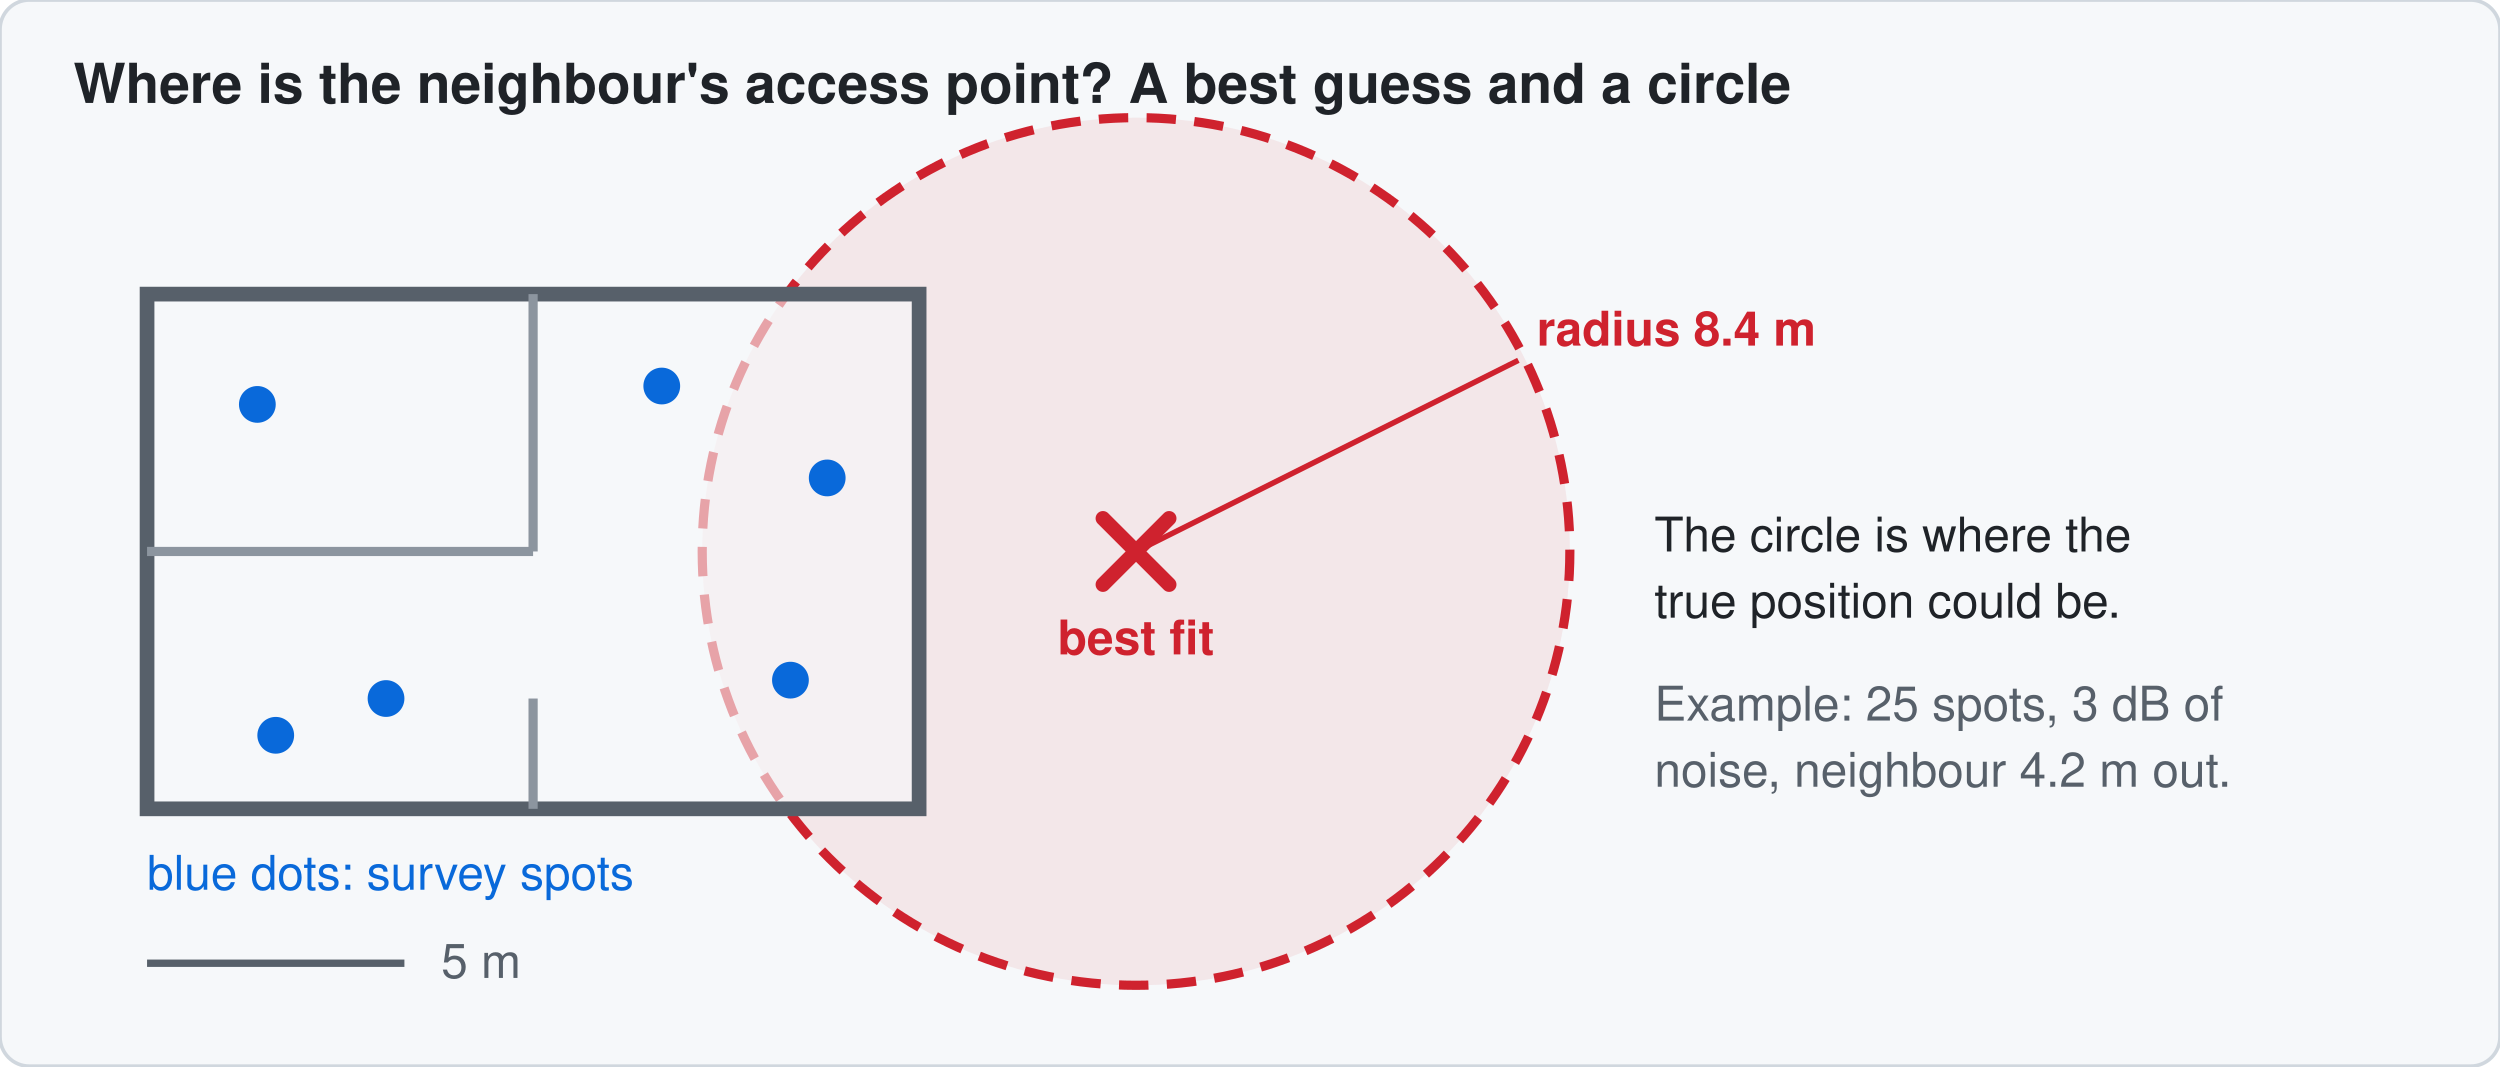
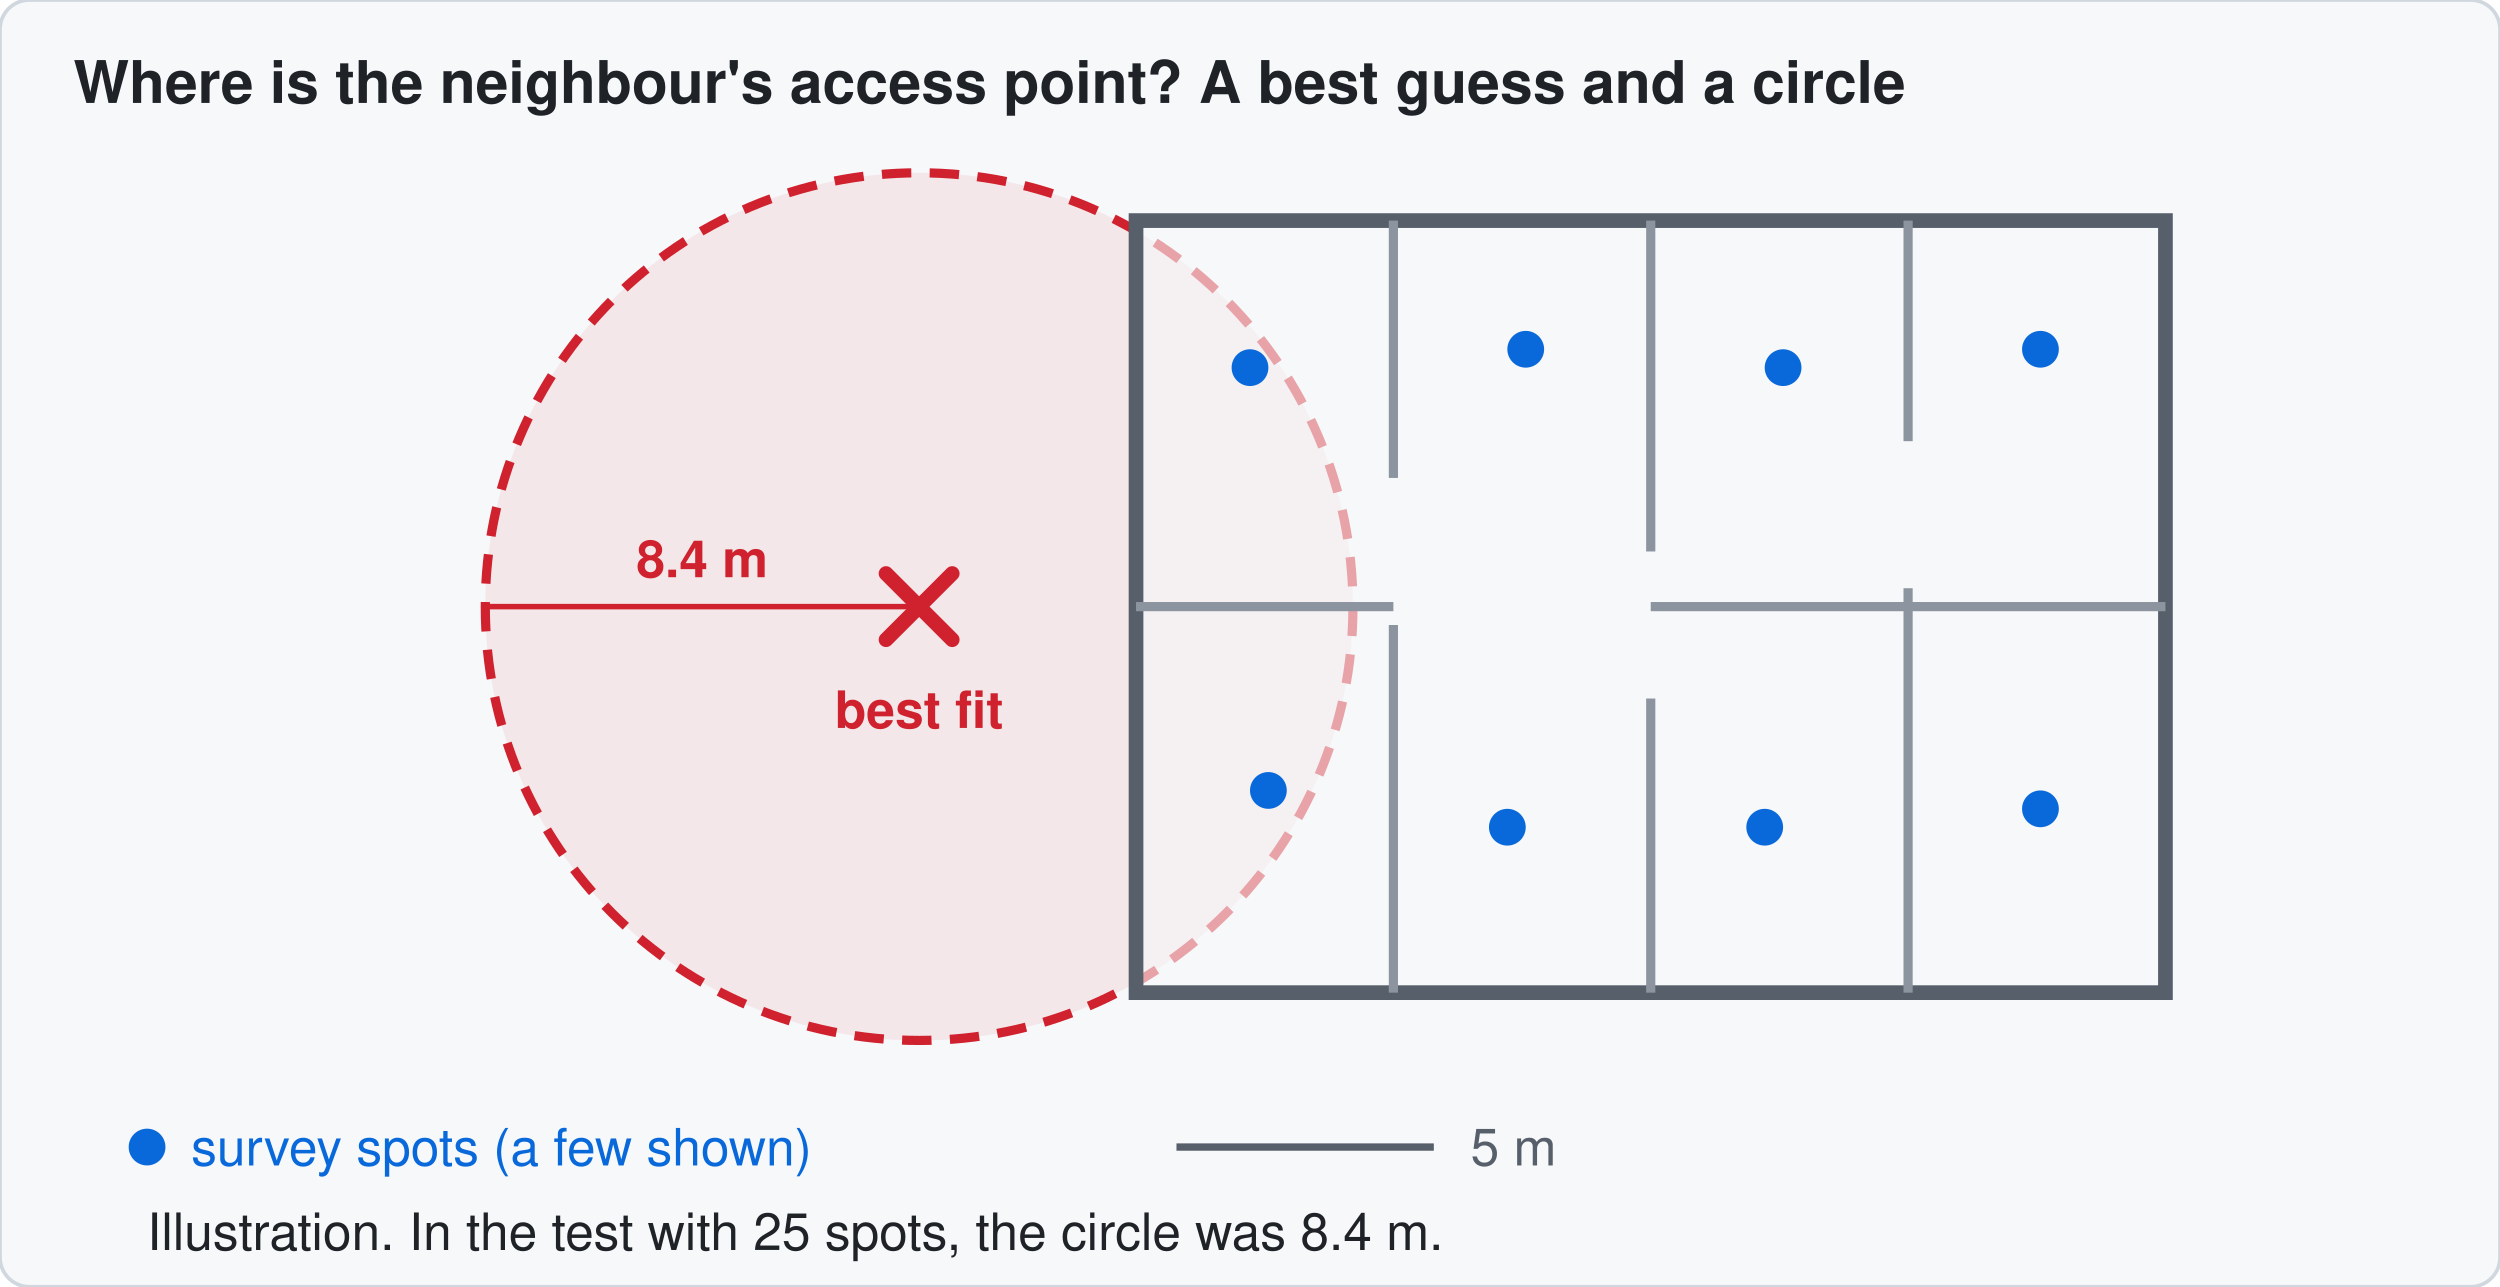
- <svg xmlns="http://www.w3.org/2000/svg" viewBox="0 0 680 290" width="680" height="290" font-family="system-ui, -apple-system, 'Segoe UI', Helvetica, Arial, sans-serif" font-size="14">
-   <rect width="680" height="290" rx="8" fill="#f6f8fa" stroke="#d0d7de" />
-   <text x="20" y="28" font-size="15" font-weight="600" fill="#1f2328">Where is the neighbour's access point? A best guess and a circle</text>
-   <circle cx="309" cy="150" r="118" fill="#cf222e" fill-opacity="0.08" stroke="#cf222e" stroke-width="2.5" stroke-dasharray="8 5" />
-   <rect x="40" y="80" width="210" height="140" fill="#f6f8fa" fill-opacity="0.6" stroke="#57606a" stroke-width="4" />
-   <line x1="145" y1="80" x2="145" y2="150" stroke="#8c959f" stroke-width="2.5" />
-   <line x1="145" y1="190" x2="145" y2="220" stroke="#8c959f" stroke-width="2.5" />
-   <line x1="40" y1="150" x2="145" y2="150" stroke="#8c959f" stroke-width="2.5" />
+ <svg xmlns="http://www.w3.org/2000/svg" viewBox="0 0 680 350" width="680" height="350" font-family="system-ui, -apple-system, 'Segoe UI', Helvetica, Arial, sans-serif" font-size="15">
+   <rect width="680" height="350" rx="8" fill="#f6f8fa" stroke="#d0d7de" />
+   <text x="20" y="28" font-size="16" font-weight="600" fill="#1f2328">Where is the neighbour's access point? A best guess and a circle</text>
+   <circle cx="250" cy="165" r="118" fill="#cf222e" fill-opacity="0.08" stroke="#cf222e" stroke-width="2.5" stroke-dasharray="8 5" />
+   <rect x="309" y="60" width="280" height="210" fill="#f6f8fa" fill-opacity="0.6" stroke="#57606a" stroke-width="4" />
+   <g stroke="#8c959f" stroke-width="2.5">
+     <line x1="379" y1="60" x2="379" y2="130" />
+     <line x1="379" y1="170" x2="379" y2="270" />
+     <line x1="449" y1="60" x2="449" y2="150" />
+     <line x1="449" y1="190" x2="449" y2="270" />
+     <line x1="519" y1="60" x2="519" y2="120" />
+     <line x1="519" y1="160" x2="519" y2="270" />
+     <line x1="309" y1="165" x2="379" y2="165" />
+     <line x1="449" y1="165" x2="589" y2="165" />
+   </g>
  <g fill="#0969da">
-     <circle cx="70" cy="110" r="5" />
-     <circle cx="105" cy="190" r="5" />
-     <circle cx="180" cy="105" r="5" />
-     <circle cx="215" cy="185" r="5" />
-     <circle cx="225" cy="130" r="5" />
-     <circle cx="75" cy="200" r="5" />
+     <circle cx="340" cy="100" r="5" />
+     <circle cx="345" cy="215" r="5" />
+     <circle cx="415" cy="95" r="5" />
+     <circle cx="410" cy="225" r="5" />
+     <circle cx="485" cy="100" r="5" />
+     <circle cx="480" cy="225" r="5" />
+     <circle cx="555" cy="95" r="5" />
+     <circle cx="555" cy="220" r="5" />
  </g>
-   <text x="40" y="242" fill="#0969da" font-size="13">blue dots: survey spots</text>
-   <path d="M 300 141 L 318 159 M 318 141 L 300 159" stroke="#cf222e" stroke-width="4" stroke-linecap="round" />
-   <text x="309" y="178" text-anchor="middle" fill="#cf222e" font-weight="600" font-size="13">best fit</text>
-   <line x1="309" y1="150" x2="413" y2="98" stroke="#cf222e" stroke-width="1.5" />
-   <text x="418" y="94" fill="#cf222e" font-size="13" font-weight="600">radius 8.4 m</text>
-   <g font-size="13" fill="#1f2328">
-     <text x="450" y="150">The circle is where the</text>
-     <text x="450" y="168">true position could be.</text>
-     <text x="450" y="196" fill="#57606a">Example: 25 spots, 3 dB of</text>
-     <text x="450" y="214" fill="#57606a">noise, neighbour 4.2 m out.</text>
+   <path d="M 241 156 L 259 174 M 259 156 L 241 174" stroke="#cf222e" stroke-width="4" stroke-linecap="round" />
+   <text x="250" y="198" text-anchor="middle" fill="#cf222e" font-weight="600" font-size="14">best fit</text>
+   <line x1="250" y1="165" x2="132" y2="165" stroke="#cf222e" stroke-width="1.5" />
+   <text x="191" y="157" text-anchor="middle" fill="#cf222e" font-size="14" font-weight="600">8.4 m</text>
+   <g fill="#0969da" font-size="14">
+     <circle cx="40" cy="312" r="5" />
+     <text x="52" y="317">survey spots (a few shown)</text>
  </g>
-   <line x1="40" y1="262" x2="110" y2="262" stroke="#57606a" stroke-width="2" />
-   <text x="120" y="266" fill="#57606a" font-size="13">5 m</text>
+   <line x1="320" y1="312" x2="390" y2="312" stroke="#57606a" stroke-width="2" />
+   <text x="400" y="317" fill="#57606a" font-size="14">5 m</text>
+   <text x="40" y="340" fill="#1f2328" font-size="14">Illustration. In the test with 25 spots, the circle was 8.4 m.</text>
</svg>
